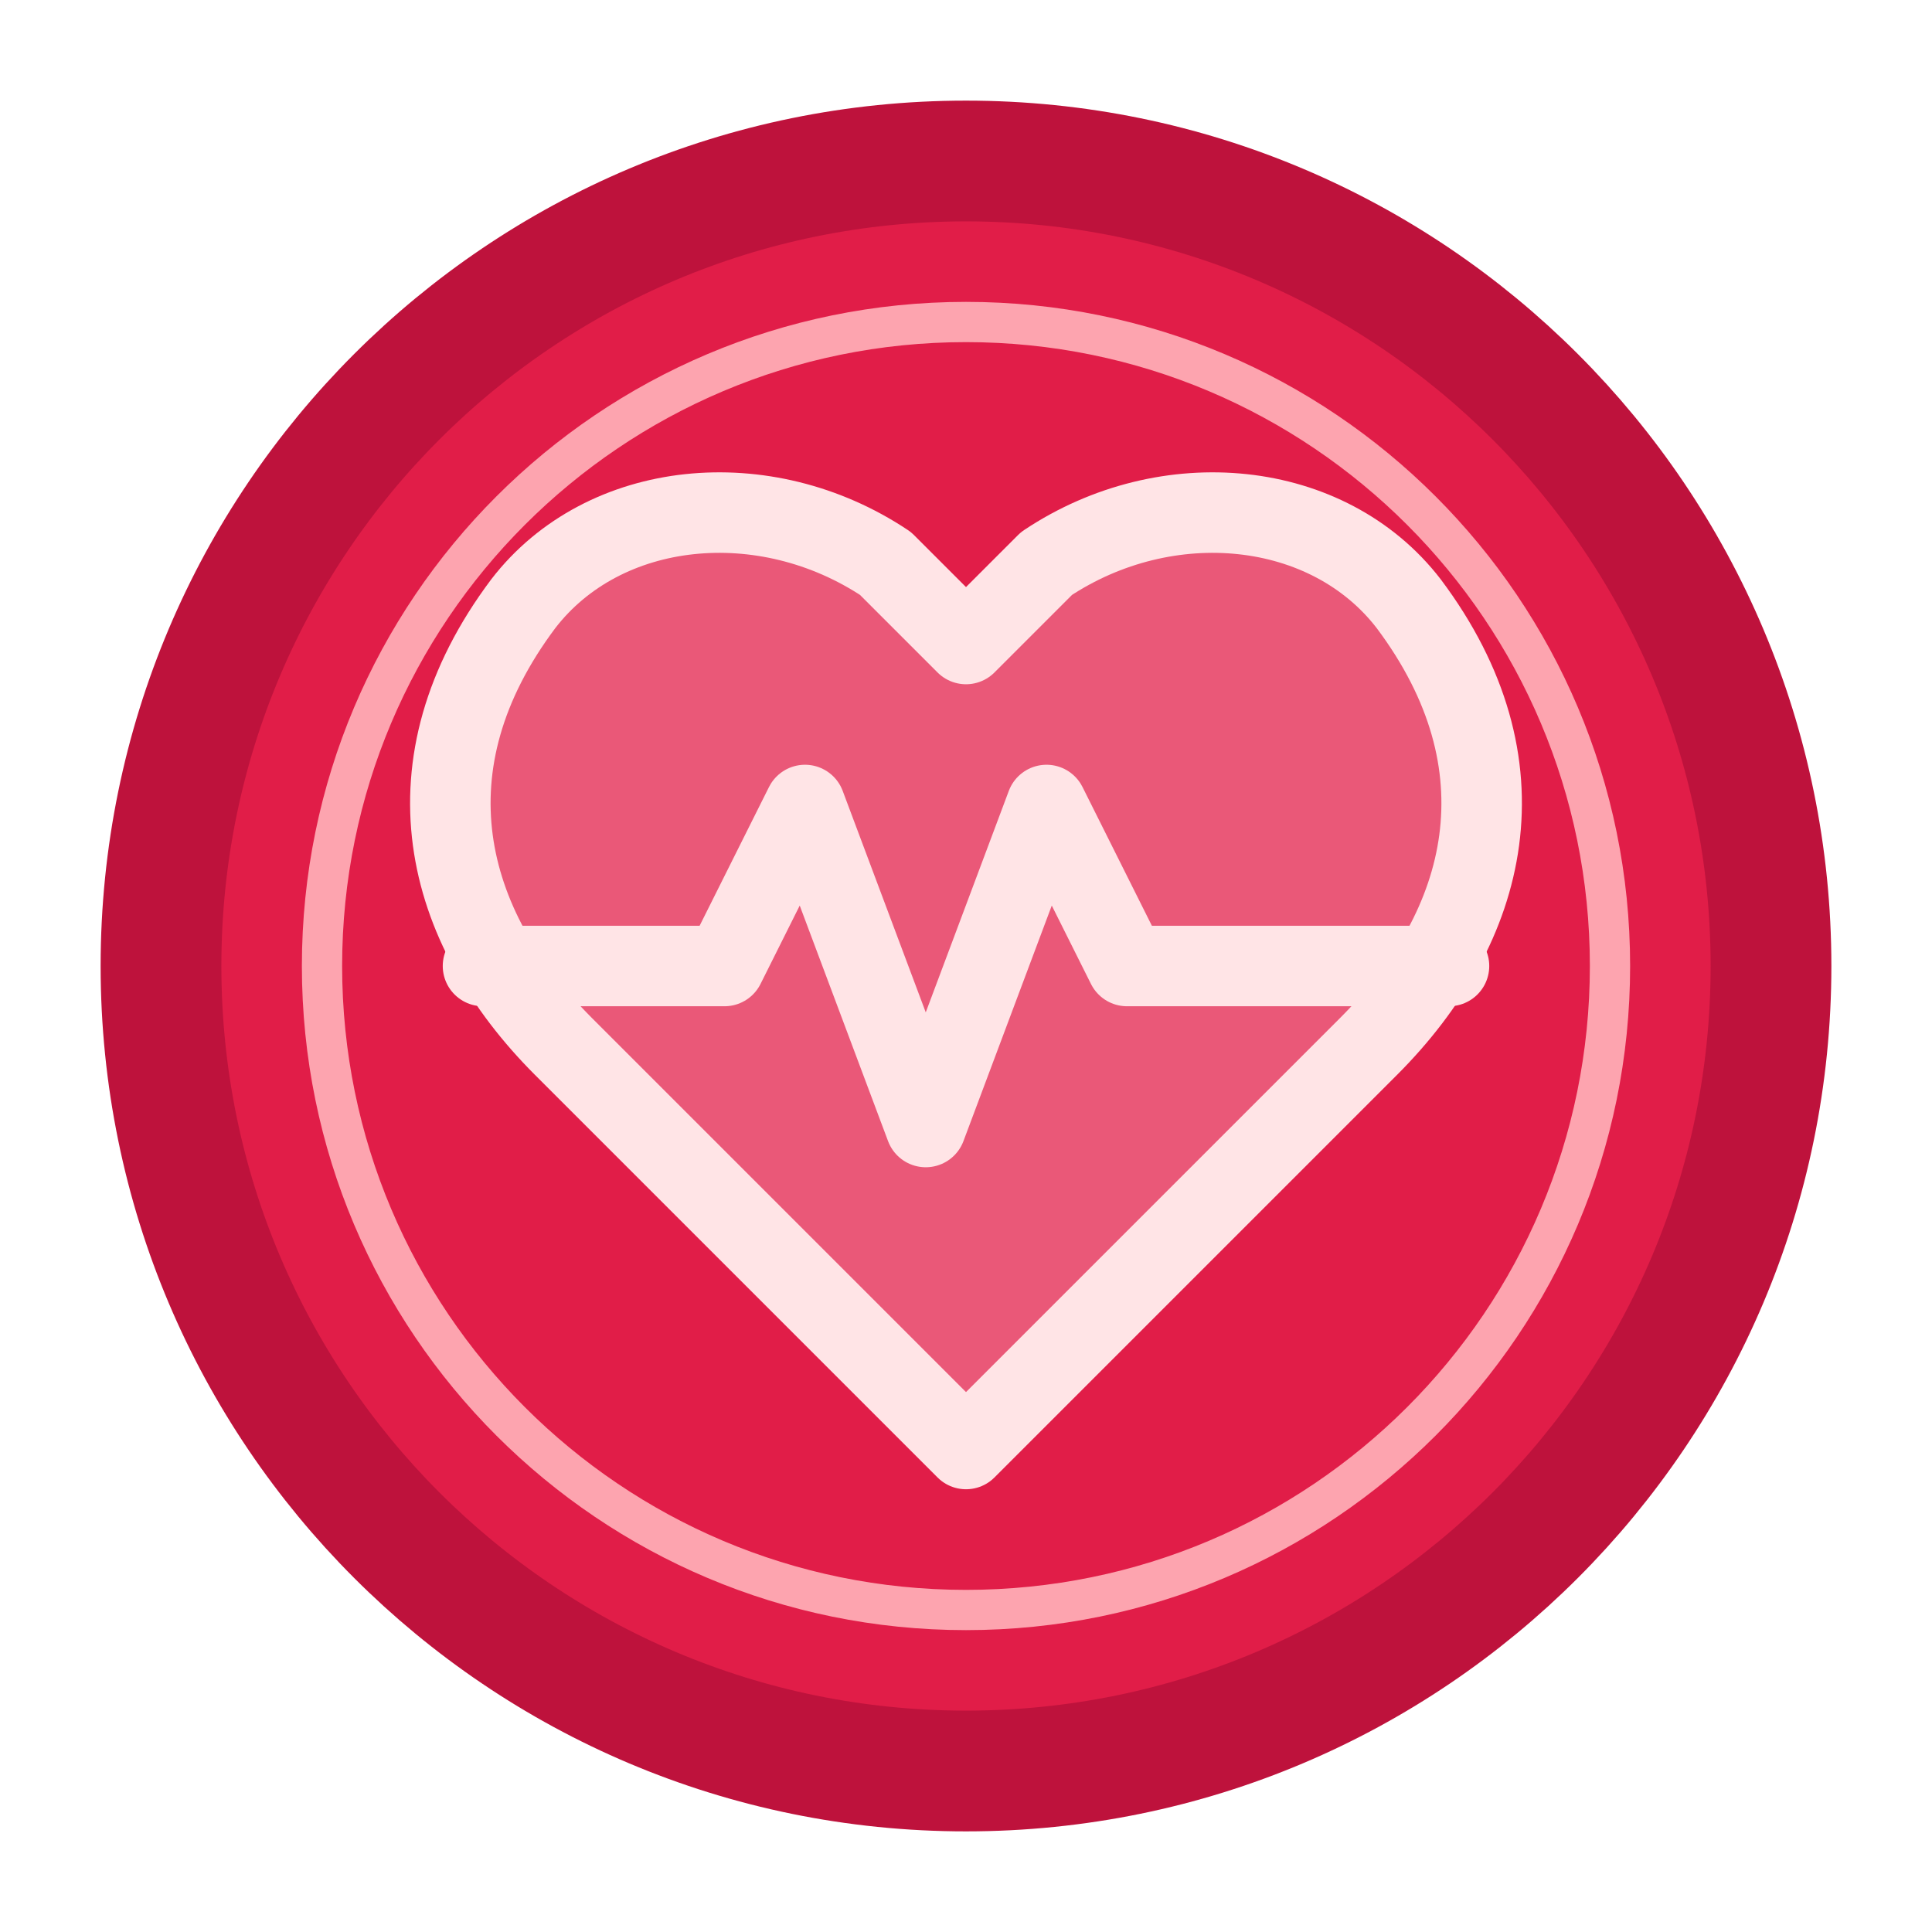
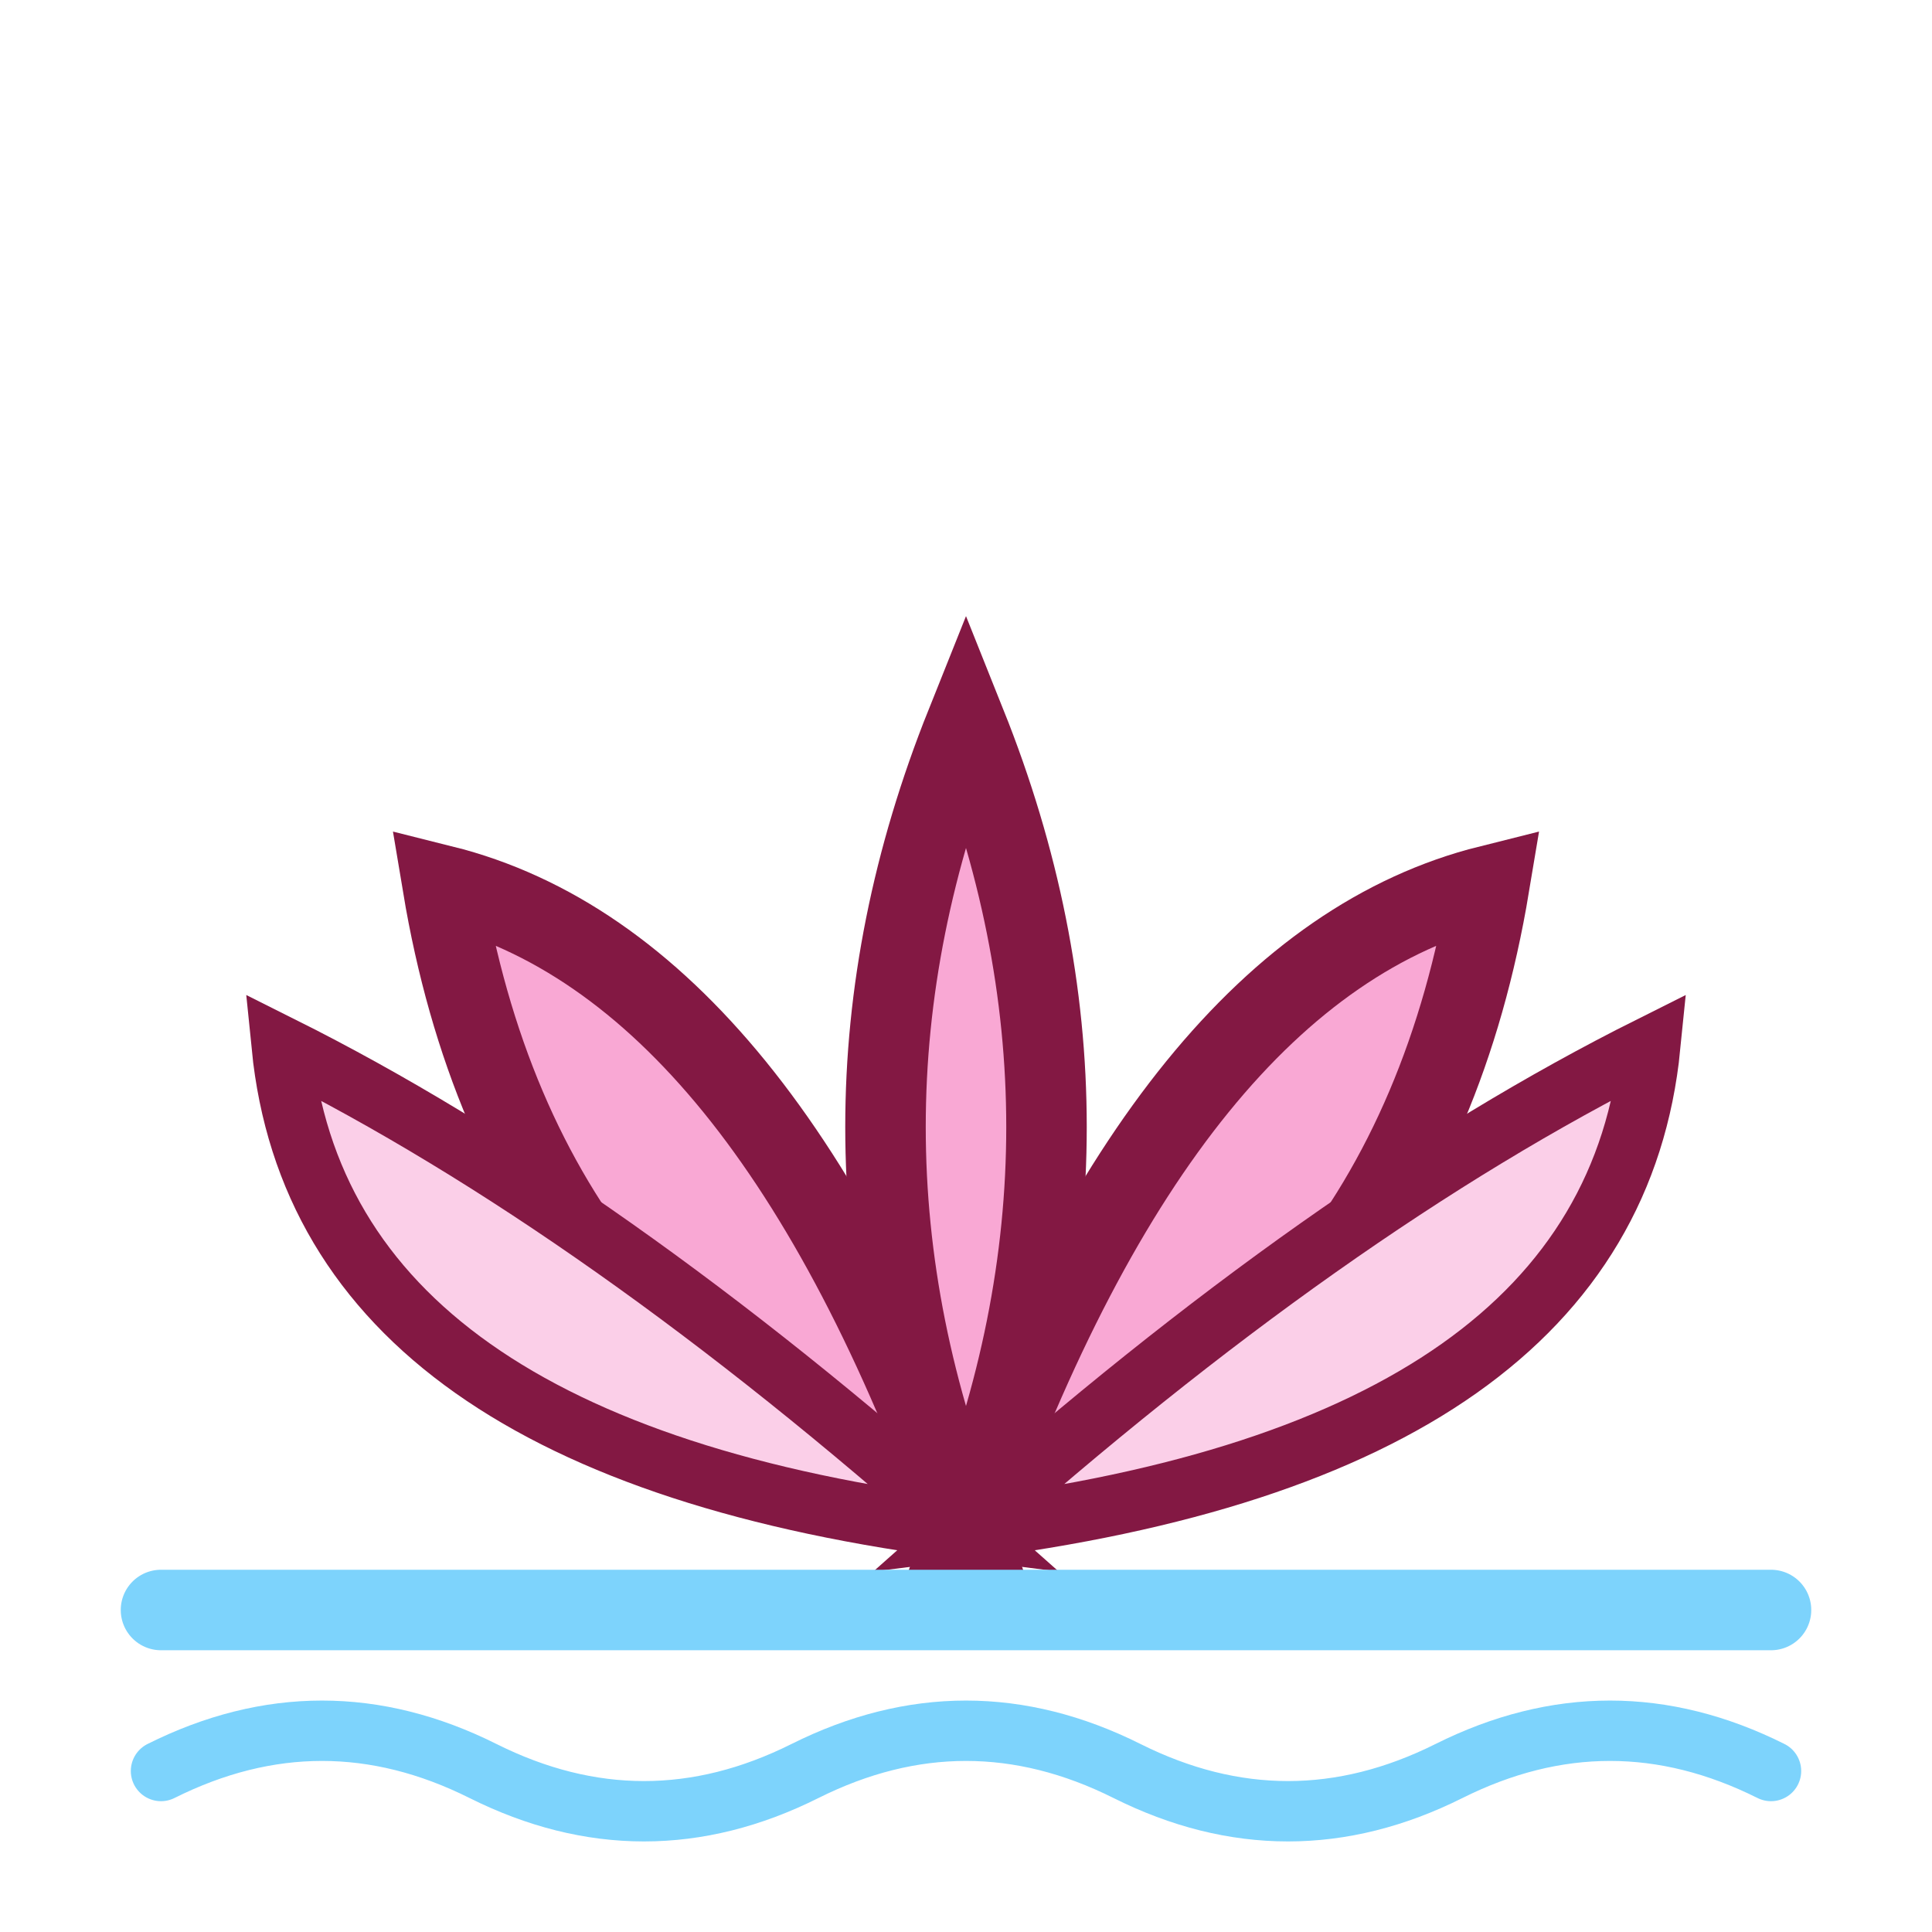
- <svg width="24" height="24" viewBox="0 0 24 24" fill="none" stroke="currentColor" stroke-width="1.5" stroke-linecap="round" stroke-linejoin="round">
-   <circle cx="12" cy="12" r="10" fill="#e11d48" stroke="#be123c" />
-   <circle cx="12" cy="12" r="8" fill="none" stroke="#fda4af" stroke-width="0.5" />
-   <path d="M12 18l-5-5c-1.5-1.5-2-3.5-.5-5.5 1-1.3 3-1.5 4.5-.5l1 1 1-1c1.5-1 3.5-.8 4.5.5 1.5 2 1 4-.5 5.5z" fill="#ffe4e6" fill-opacity="0.3" stroke="#ffe4e6" stroke-width="1" />
-   <path d="M6 12h3l1-2 1.5 4 1.5-4 1 2h4" stroke="#ffe4e6" stroke-width="1" fill="none" />
+ <svg viewBox="0 0 48 48">
+   <path d="M24,38Q20,28 24,18Q28,28 24,38Z" fill="#F9A8D4" stroke="#831843" stroke-width="2" />
+   <path d="M24,38Q13,34 11,22Q19,24 24,38Z" fill="#F9A8D4" stroke="#831843" stroke-width="2" />
+   <path d="M24,38Q35,34 37,22Q29,24 24,38Z" fill="#F9A8D4" stroke="#831843" stroke-width="2" />
+   <path d="M24,38Q8,36 7,26Q15,30 24,38Z" fill="#FBCFE8" stroke="#831843" stroke-width="1.5" />
+   <path d="M24,38Q40,36 41,26Q33,30 24,38Z" fill="#FBCFE8" stroke="#831843" stroke-width="1.5" />
+   <line x1="4" y1="40" x2="44" y2="40" stroke="#7DD3FC" stroke-width="2" stroke-linecap="round" />
+   <path d="M4,44Q8,42 12,44Q16,46 20,44Q24,42 28,44Q32,46 36,44Q40,42 44,44" fill="none" stroke="#7DD3FC" stroke-width="1.5" stroke-linecap="round" />
</svg>
